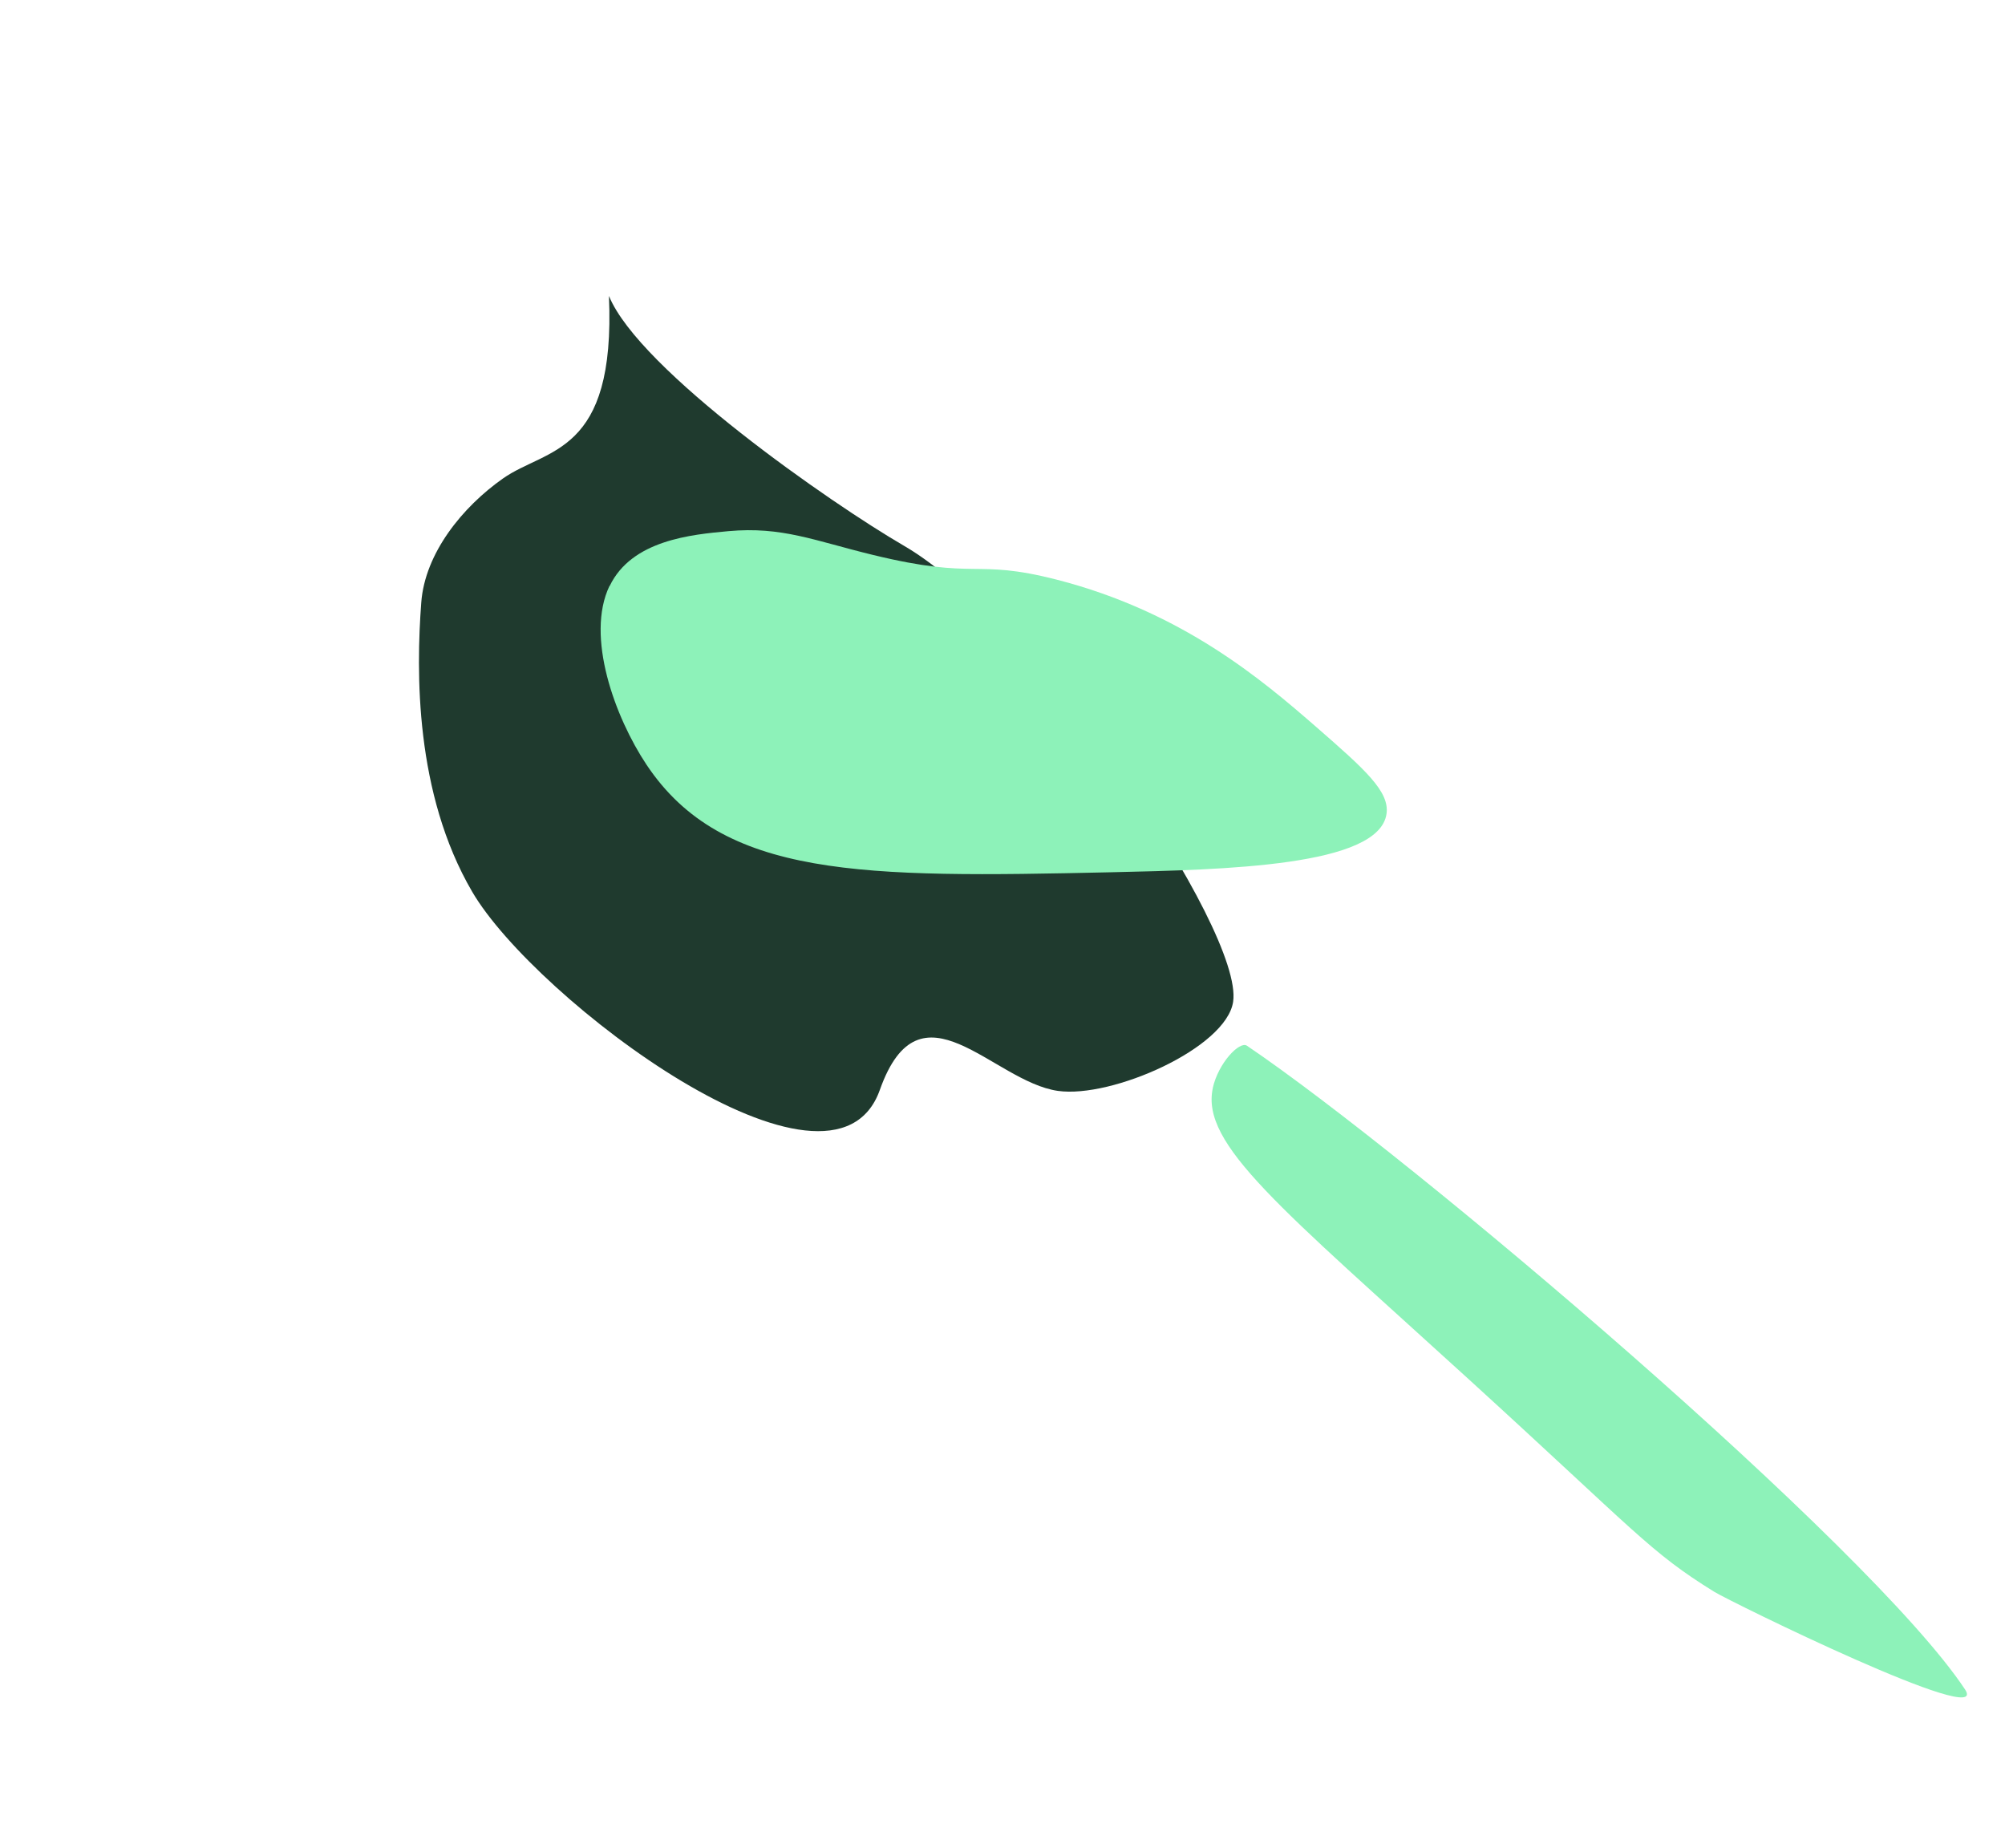
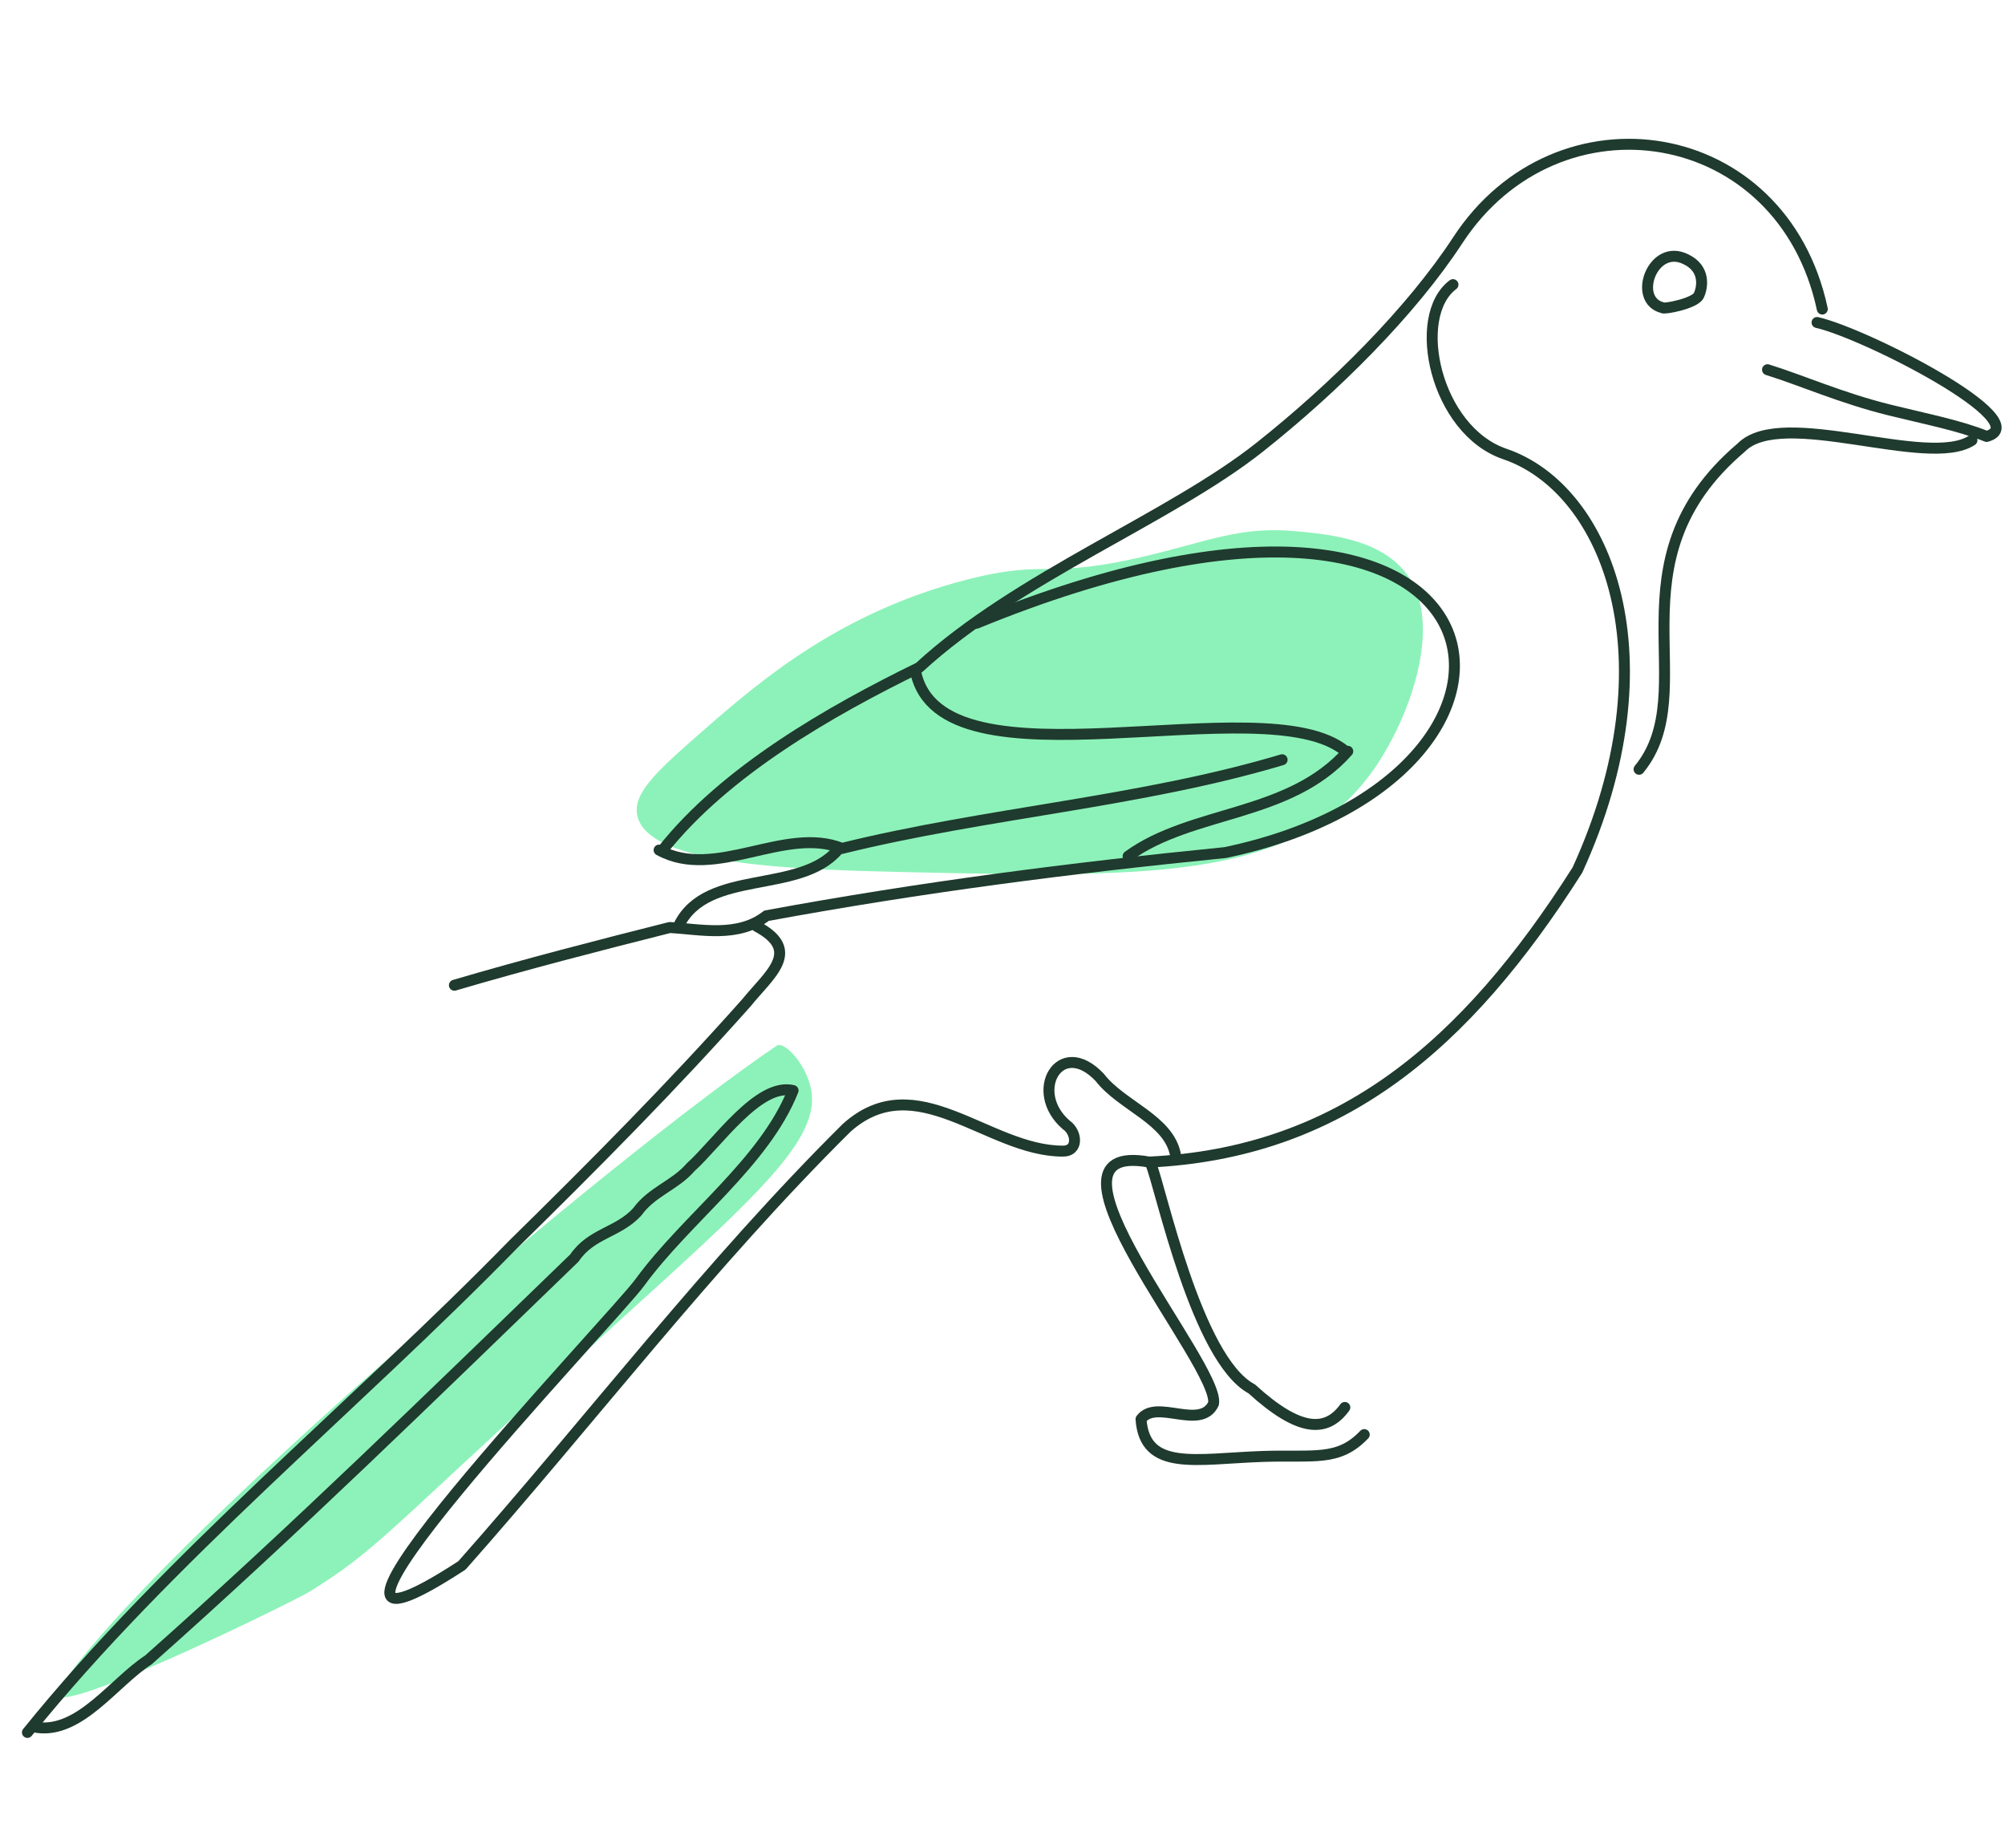
- <svg xmlns="http://www.w3.org/2000/svg" id="a" viewBox="0 0 225.08 207.39">
-   <g id="b">
-     <path d="M68.36,33.25c.77,17.87-7,17.01-11.9,20.46-4.55,3.2-8.76,8.39-9.17,13.93-.58,7.73-.73,21.42,5.72,32.46,7.03,12.04,40.43,37.24,45.76,22.24,4.53-12.76,12.66-.93,19.99.11,6.05.86,18.89-4.81,19.67-10,1.21-8.05-22.33-42.69-36.92-51.17-8.25-4.79-29.74-19.75-33.14-28.04Z" style="fill:#1F3A2E; fill-rule:evenodd;" />
+ <svg xmlns="http://www.w3.org/2000/svg" viewBox="0 0 225.08 207.39">
+   <g class="body">
+     <path d="M158.81,33.25c-.77,17.87,7,17.01,11.9,20.46,4.55,3.2,8.76,8.39,9.17,13.93.58,7.73.73,21.42-5.72,32.46-7.03,12.04-40.43,37.24-45.76,22.24-4.53-12.76-12.66-.93-19.99.11-6.05.86-18.89-4.81-19.67-10-1.21-8.05,22.33-42.69,36.92-51.17,8.25-4.79,29.74-19.75,33.14-28.04Z" style="fill:none; fill-rule:evenodd;" />
  </g>
-   <g id="c">
-     <path d="M68.44,65.78c2.48-5.17,9.21-5.78,13.34-6.16,6.02-.54,9.57,1.05,16.18,2.66,11.91,2.9,11.26.38,20.65,2.78,14.1,3.62,23.04,11.22,29.16,16.55,5.46,4.76,8.24,7.23,7.88,9.74-.84,5.89-18.05,6.27-30.95,6.56-27.92.62-43.6.7-52.12-12.07-3.55-5.33-6.87-14.41-4.16-20.07Z" style="fill:#8df2b9;" />
-     <path d="M136.15,122.14c-1.37,6.32,7.54,13.36,28.72,32.67,18.89,17.22,20.3,19.37,27.58,23.87,1.74,1.08,31.19,15.55,28.14,10.95-10.6-16-62.15-59.77-80.61-72.25-.82-.56-3.22,1.94-3.84,4.77h0Z" style="fill:#8df2b9;" />
+   <g class="accents">
+     <path d="M158.72,65.78c-2.48-5.17-9.21-5.78-13.34-6.16-6.02-.54-9.57,1.05-16.18,2.66-11.91,2.9-11.26.38-20.65,2.78-14.1,3.62-23.04,11.22-29.16,16.55-5.46,4.76-8.24,7.23-7.88,9.74.84,5.89,18.05,6.27,30.95,6.56,27.92.62,43.6.7,52.12-12.07,3.55-5.33,6.87-14.41,4.16-20.07Z" style="fill:#8df2b9;" />
+     <path d="M91.02,122.14c1.37,6.32-7.54,13.36-28.72,32.67-18.89,17.22-20.3,19.37-27.58,23.87-1.74,1.08-31.19,15.55-28.14,10.95,10.6-16,62.15-59.77,80.61-72.25.82-.56,3.22,1.94,3.84,4.77h0Z" style="fill:#8df2b9;" />
+   </g>
+   <g class="lines">
+     <path d="M109.64,69.95c61.98-25.42,68.8,17.19,27.9,25.75-17.24,1.72-34.06,3.87-51.5,7.09-3.18,2.5-7.38,1.52-10.85,1.32-8.09,2.04-16.17,4.12-24.18,6.48" style="fill:none; stroke:#1F3A2E; stroke-linecap:round; stroke-linejoin:round; stroke-width:1.23px;" />
+     <path d="M74.37,95.44c7.03-8.89,18.82-15.63,28.81-20.51,11.12-10.23,28.16-16.74,38.24-24.74,8.4-6.66,17-15.22,22.24-23.24,11.19-17.1,36.41-13.29,40.91,7.74" style="fill:none; stroke:#1F3A2E; stroke-linecap:round; stroke-linejoin:round; stroke-width:1.23px;" />
+     <path d="M153.15,161.03c-2.9,3.05-5.62,2.26-11.33,2.45-7.51.25-13.31,1.75-13.73-4.18,1.72-2.32,6.69,1.32,8.14-1.74.78-4.28-21.52-29.72-7.22-27.12,21.4-1.03,35.52-13.02,48.07-32.78,10.84-23.68,3.42-42.76-8.15-46.7-7.76-2.64-10.59-15.42-5.82-19.01" style="fill:none; stroke:#1F3A2E; stroke-linecap:round; stroke-linejoin:round; stroke-width:1.23px;" />
+     <path d="M102.78,75.35c2.79,14.1,39.19,1.46,48.25,8.96" style="fill:none; stroke:#1F3A2E; stroke-linecap:round; stroke-linejoin:round; stroke-width:1.23px;" />
+     <path d="M73.99,95.42c6.32,3.47,14.12-2.77,20.54-.19,16.28-4.02,33.5-5.2,49.4-9.95" style="fill:none; stroke:#1F3A2E; stroke-linecap:round; stroke-linejoin:round; stroke-width:1.23px;" />
+     <path d="M221.37,49.42c-4.92,3.26-21.33-3.84-25.9.82-15.13,12.84-4.16,27.2-11.47,36.11" style="fill:none; stroke:#1F3A2E; stroke-linecap:round; stroke-linejoin:round; stroke-width:1.23px;" />
+     <path d="M3.08,194.46c15.69-19.45,36.78-36.6,54.54-54.79,8.98-8.82,17.79-17.68,26.19-27.13,2.55-3.16,6.29-5.82,1.14-8.56" style="fill:none; stroke:#1F3A2E; stroke-linecap:round; stroke-linejoin:round; stroke-width:1.23px;" />
+     <path d="M129.2,130.66c1.1,2.61,5.13,21.94,11.32,25.24,5.37,4.9,8.4,4.91,10.45,2.08" style="fill:none; stroke:#1F3A2E; stroke-linecap:round; stroke-linejoin:round; stroke-width:1.23px;" />
+     <path d="M151.3,84.33c-6.57,7.43-17.49,6.56-24.66,11.78" style="fill:none; stroke:#1F3A2E; stroke-linecap:round; stroke-linejoin:round; stroke-width:1.23px;" />
+     <path d="M198.42,41.5c3.81,1.18,8.35,3.21,13.73,4.53,4.2,1.04,7.73,1.7,10.87,2.96,5.78-1.62-13.57-11.55-19.04-12.79" style="fill:none; stroke:#1F3A2E; stroke-linecap:round; stroke-linejoin:round; stroke-width:1.23px;" />
+     <path d="M94.05,95.41c-4.33,5.02-14.65,2.05-17.82,8.42" style="fill:none; stroke:#1F3A2E; stroke-linecap:round; stroke-linejoin:round; stroke-width:1.23px;" />
+     <path d="M4.14,193.9c4.83.69,8.65-5.07,12.52-7.58,16.37-14.52,31.99-29.81,47.82-45.11,1.88-2.79,4.9-2.84,7.04-5.16,1.66-2.31,4.24-2.98,5.99-5.01,3.01-2.7,7.65-9.56,11.52-8.63-3.23,8.12-11.91,14.3-17.18,21.51-2.82,3.95-45.51,48.42-19.99,31.79,14.53-16.41,27.75-33.81,43.17-49.1,7.84-7.05,15.83,2.56,24.22,2.6,1.86.06,1.66-2.11.45-2.94-4.33-3.71-.71-10.05,3.76-5.33,2.46,3.2,7.81,4.73,8.51,8.75" style="fill:none; stroke:#1F3A2E; stroke-linecap:round; stroke-linejoin:round; stroke-width:1.23px;" />
+     <path d="M186.64,34.54c-3.45-.85-1.11-7.3,2.61-5.44,2.23,1.05,1.89,3.17,1.45,4.07-.43.91-4,1.58-4.06,1.37Z" style="fill:none; stroke:#1F3A2E; stroke-linecap:round; stroke-linejoin:round; stroke-width:1.23px;" />
  </g>
</svg>
